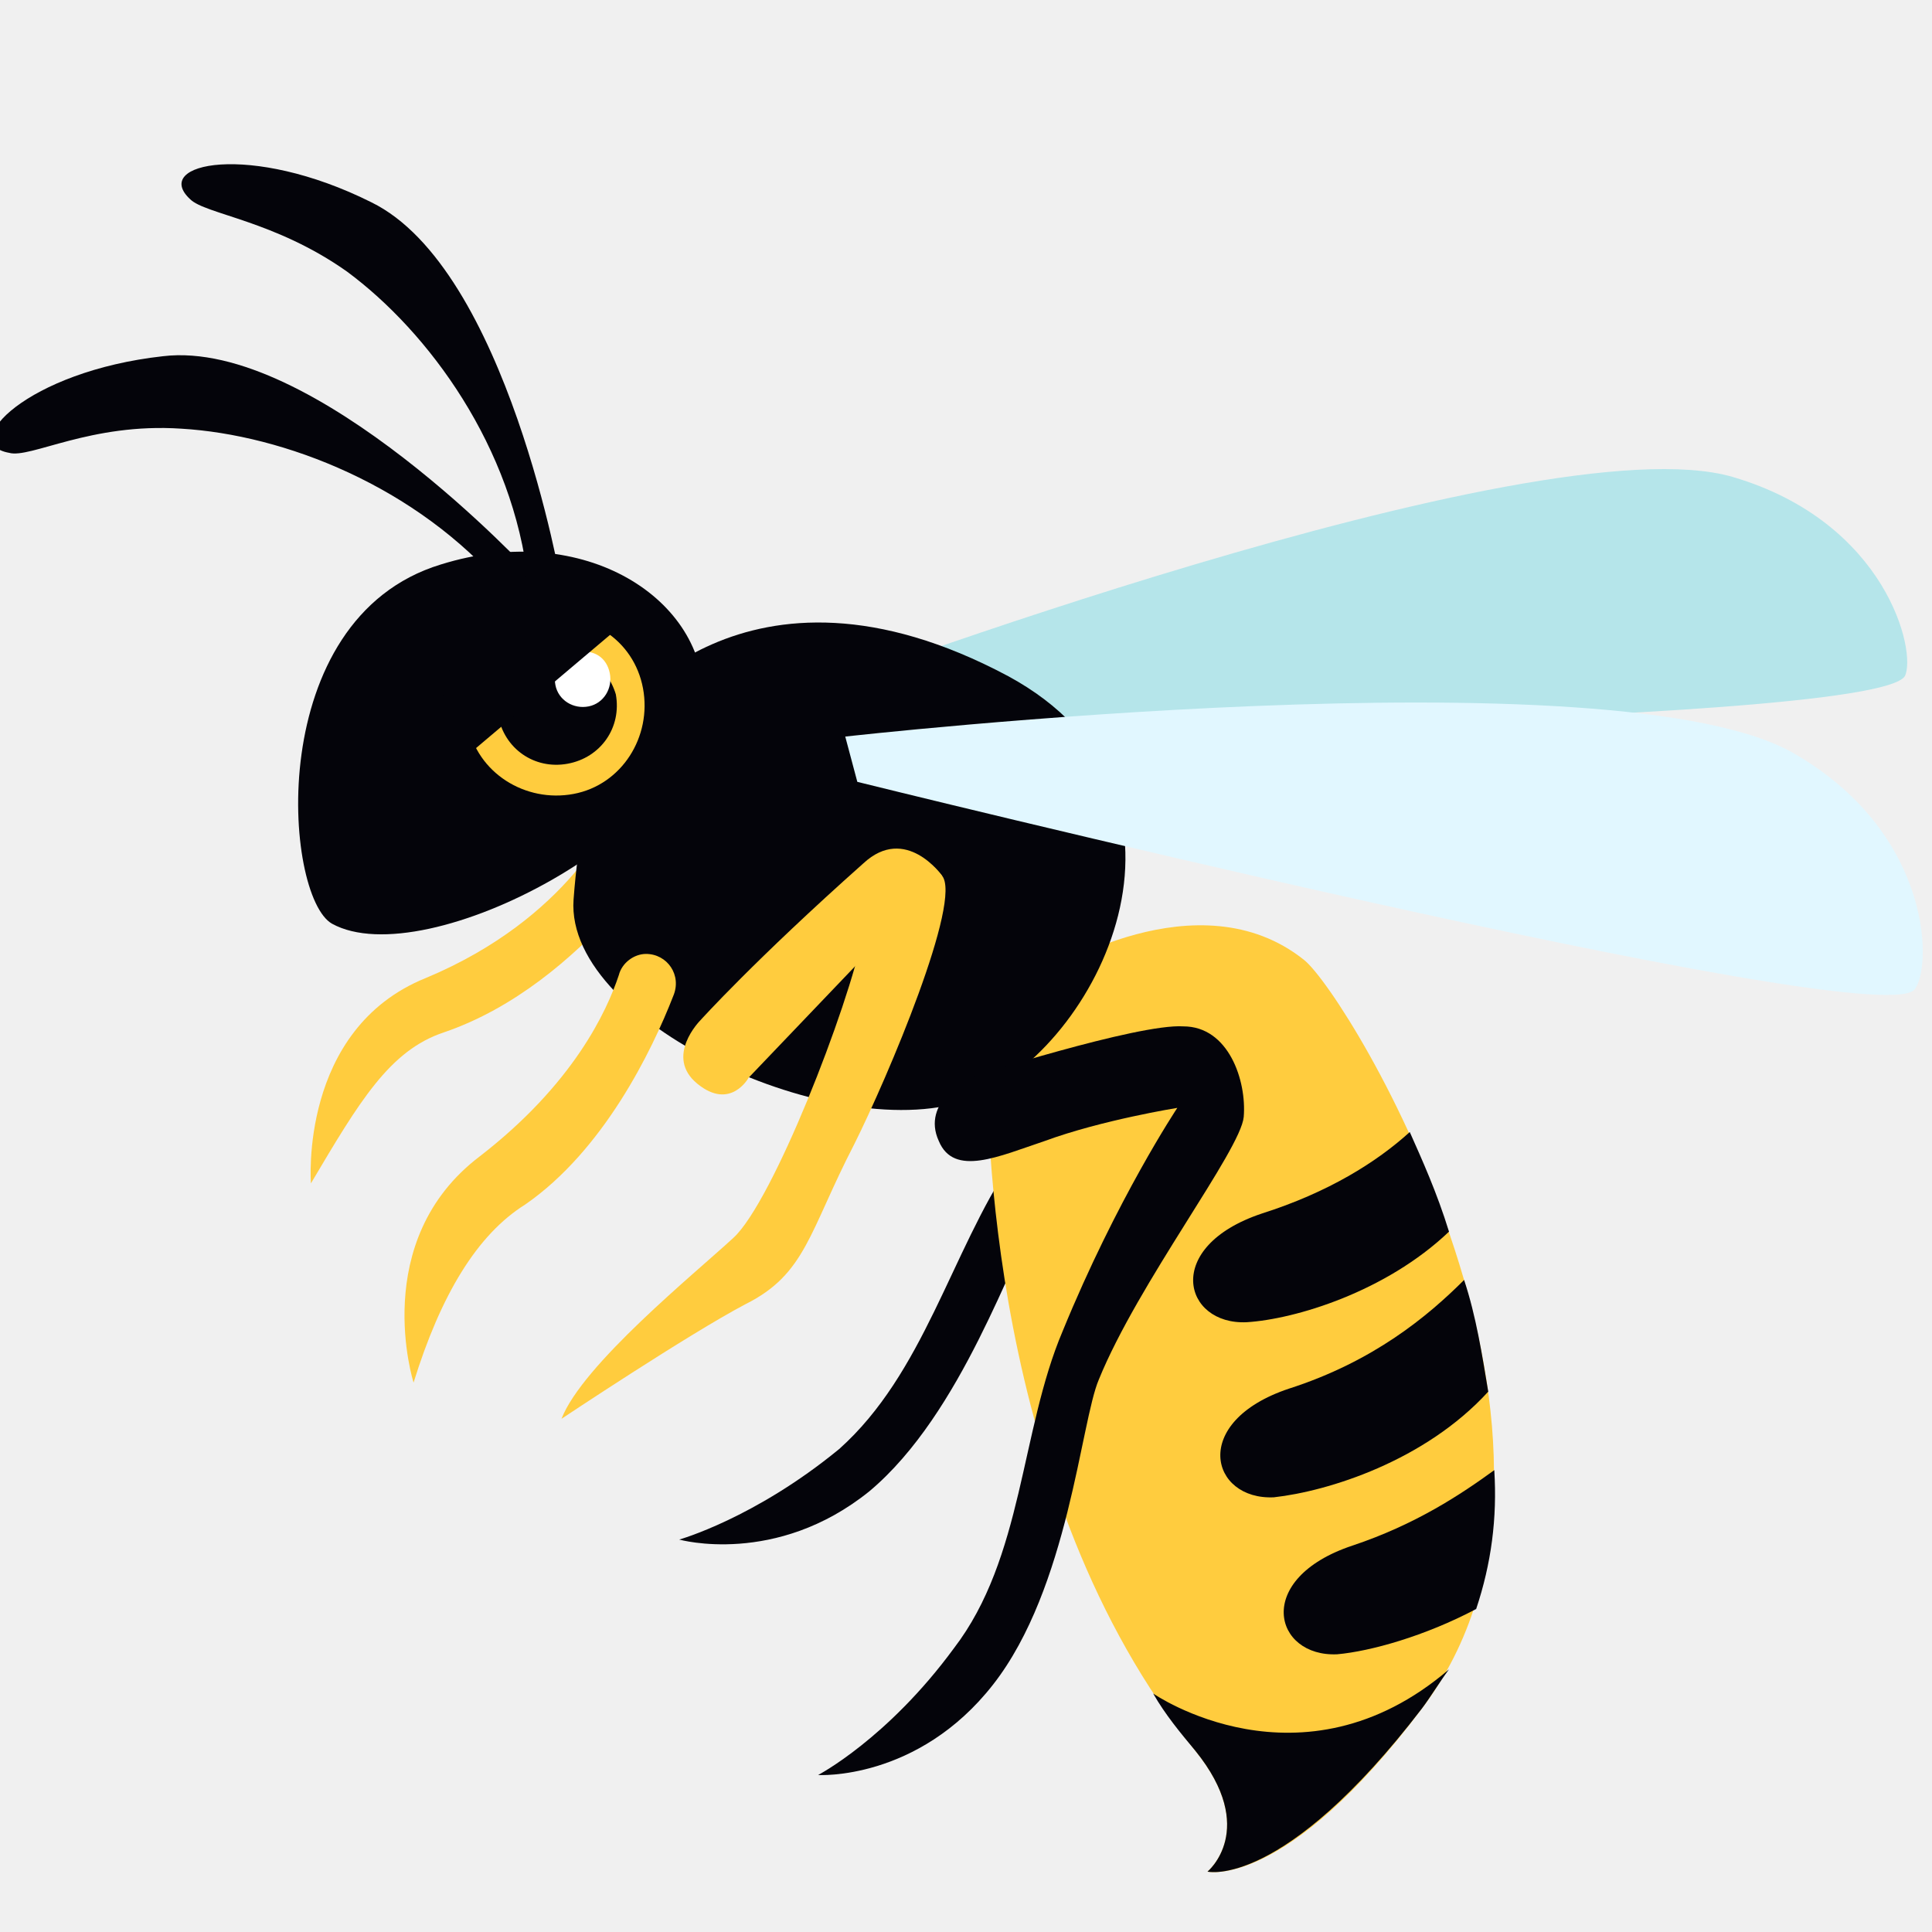
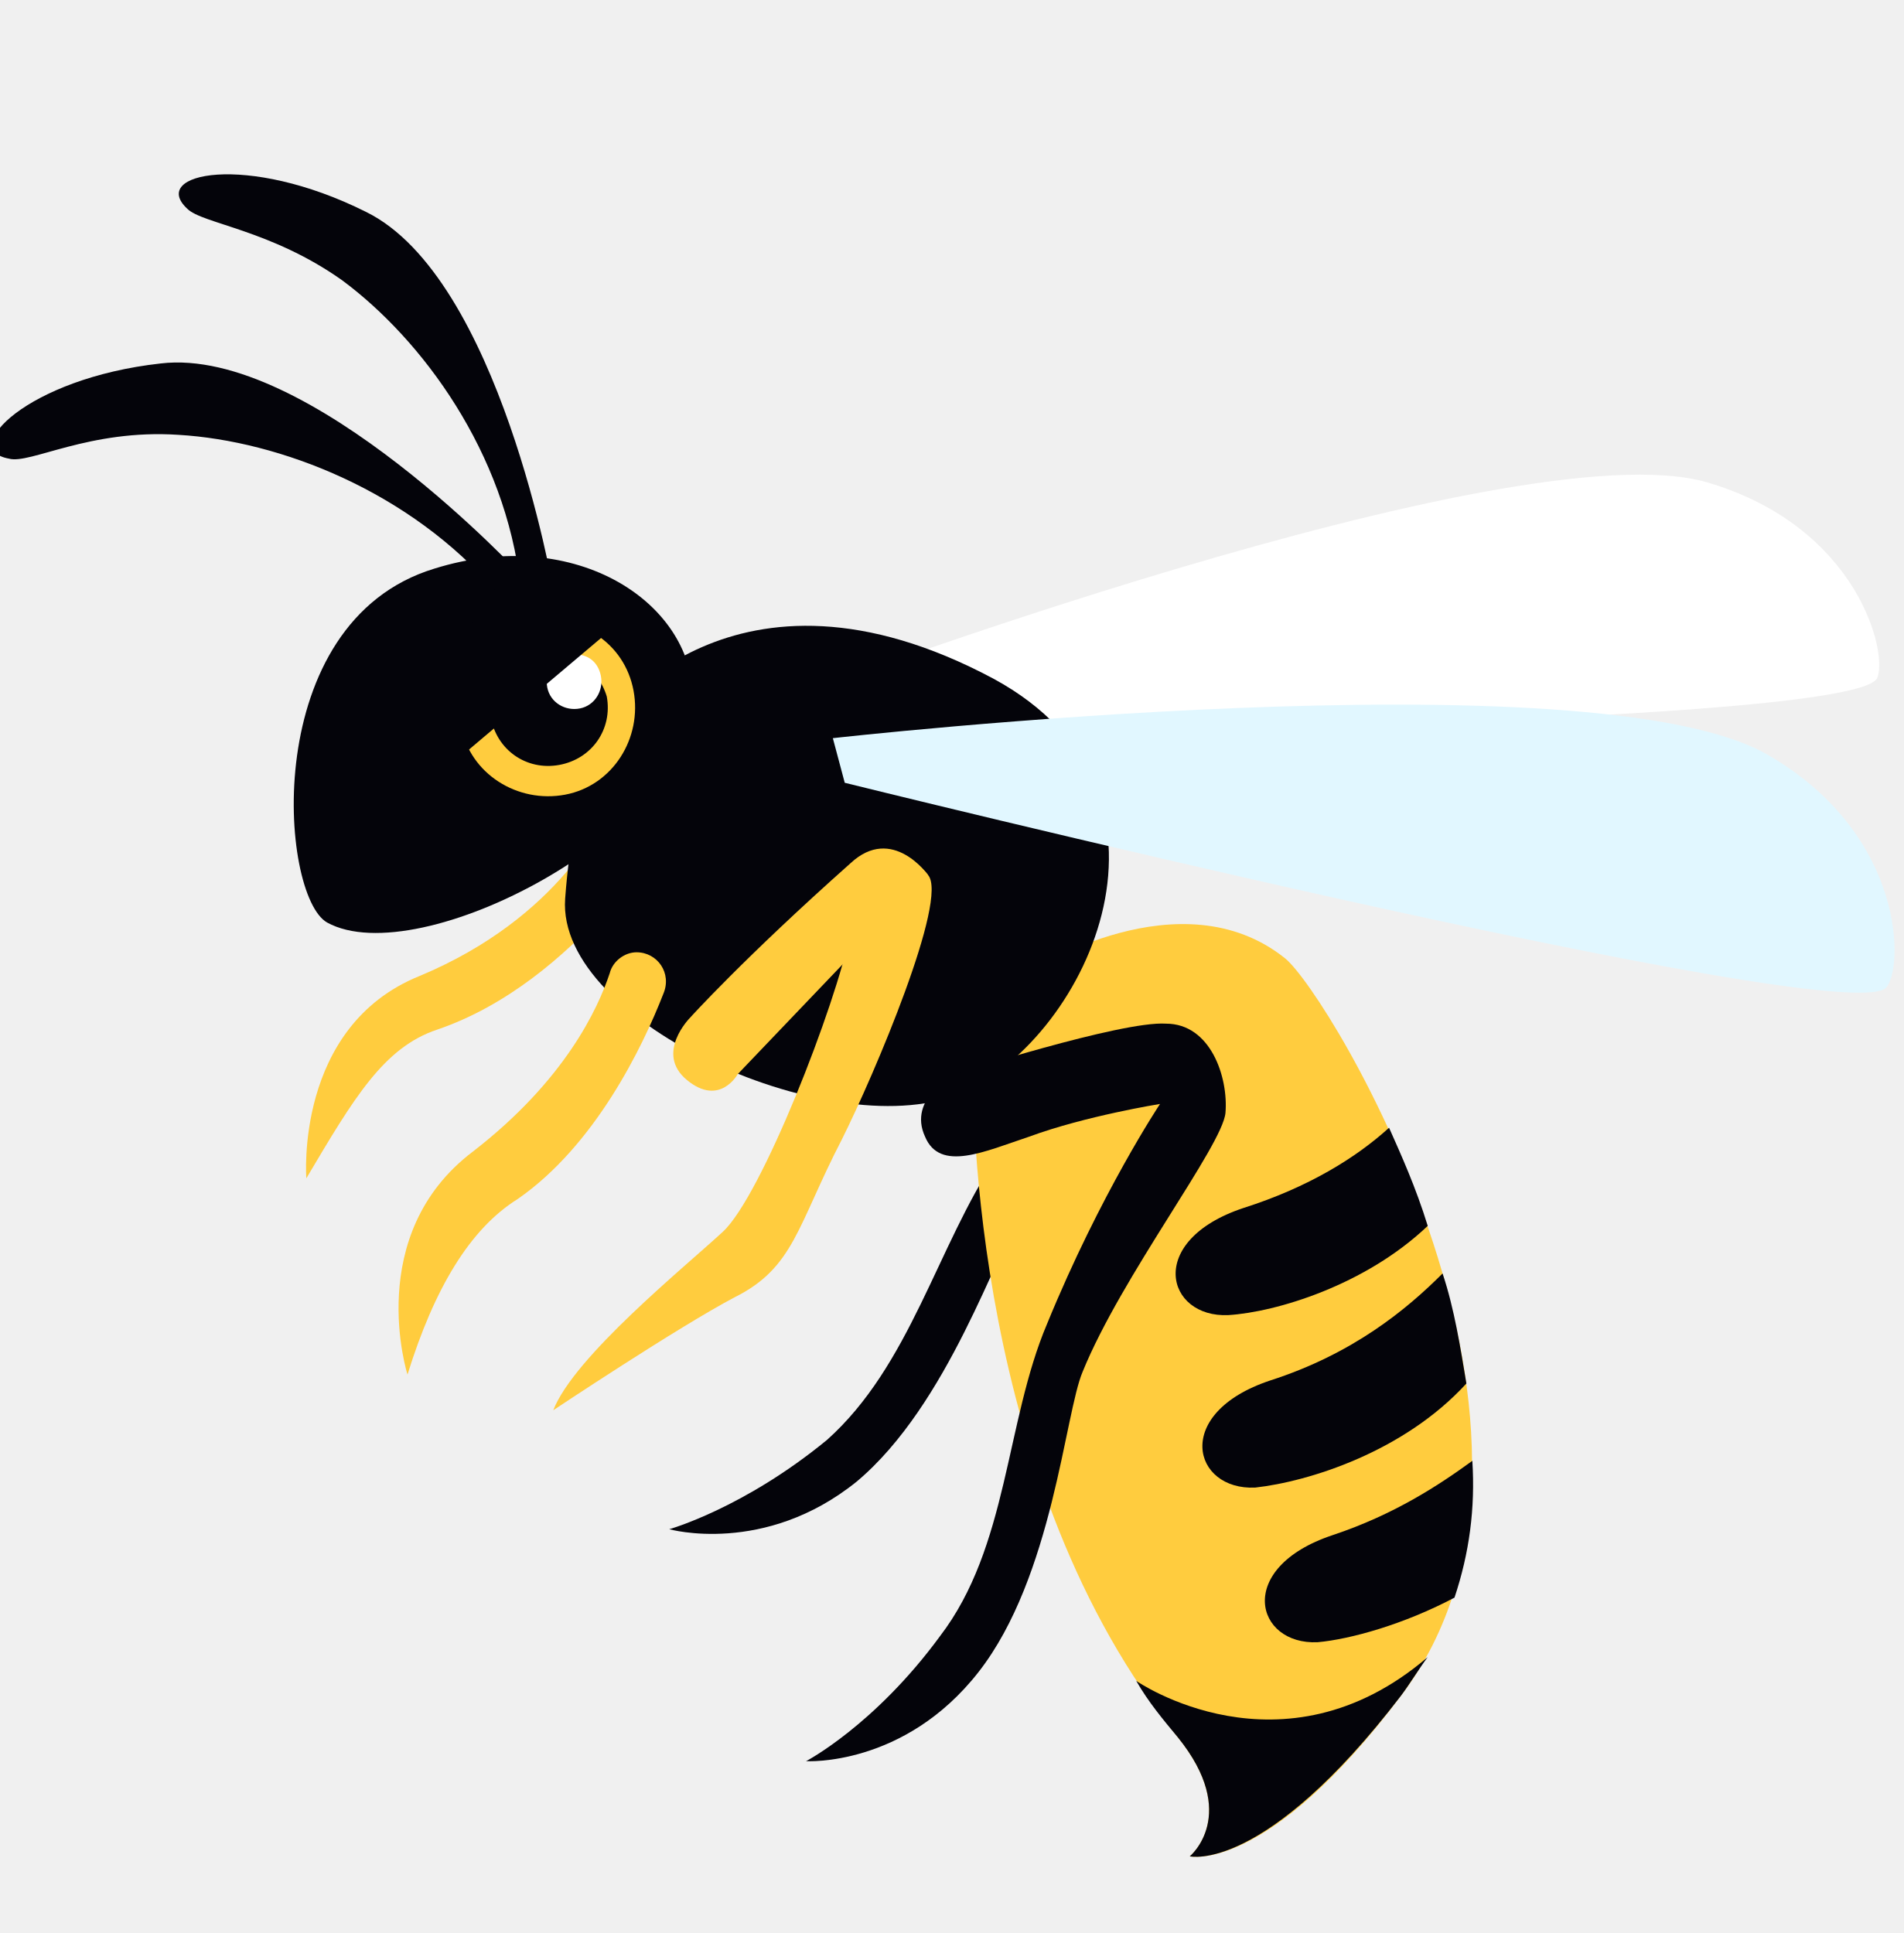
- <svg xmlns="http://www.w3.org/2000/svg" width="64" height="64" viewBox="0 0 64 64" fill="none">
-   <g clip-path="url(#clip0_181_10586)">
-     <path d="M39 35.2C38 35.2 37.1 35.1 36.1 35.1C35.3 36 34.4 37.2 33.5 38.5C31.5 41.5 30.6 45.5 27.8 48C25 50.3 22.5 51 22.5 51C22.5 51 25.7 51.9 28.8 49.4C31.9 46.8 33.5 41.6 34.4 40.3C35.6 38.6 37.5 36.7 39 35.2Z" fill="#04040A" />
-     <path d="M26.7 23C26.7 23 50.9 13.9 57.4 15.8C62.5 17.3 63.5 21.6 63.1 22.4C62 24.1 27.5 24.3 27.5 24.3L26.7 23Z" fill="#B5E5EA" />
-     <path d="M34.7 32.2C34.7 32.2 39.7 29 43.2 31.8C44.7 33 53.7 47.9 47.1 56.6C42.6 62.6 40 62 40 62C40 62 41.7 60.6 39.6 58C32.7 49.5 32.7 36.7 32.7 35.3C32.7 33.9 34.7 32.2 34.7 32.2Z" fill="#FFCC3E" />
-     <path d="M10.3 39.2C10.3 39.2 9.9 34.1 14.1 32.4C18.9 30.4 20.3 27 20.3 27L22.4 27.5C22.4 27.5 19.4 32.6 14.7 34.2C12.9 34.8 11.9 36.5 10.3 39.2Z" fill="#FFCC3E" />
-     <path d="M20.4 23.8C20.4 23.8 24.6 17.7 33.4 22.4C40.4 26.2 36.6 34.4 32.4 36.3C28.2 38.2 18.7 34 19 29.8C19.3 25.7 20.4 23.8 20.4 23.8Z" fill="#04040A" />
-     <path d="M11 30.6C9.4 29.7 8.7 20.5 14.6 18.7C19.4 17.2 23.4 19.9 23.3 23.2C23.2 27.5 14.1 32.3 11 30.6Z" fill="#04040A" />
-     <path d="M21.3 22.8C21.6 24.4 20.6 26 19 26.3C17.4 26.6 15.8 25.6 15.5 24C15.2 22.4 16.2 20.8 17.8 20.5C19.5 20.2 21 21.2 21.3 22.8Z" fill="#FFCC3E" />
-     <path d="M20.4 23C20.6 24.1 19.9 25.1 18.8 25.3C17.7 25.5 16.7 24.8 16.5 23.7C16.3 22.6 17 21.6 18.1 21.4C19.1 21.3 20.1 22 20.4 23Z" fill="#04040A" />
-     <path d="M20.2 22.3C20.3 22.8 20 23.3 19.5 23.4C19 23.5 18.5 23.2 18.4 22.7C18.3 22.2 18.6 21.7 19.1 21.6C19.7 21.5 20.1 21.8 20.2 22.3Z" fill="white" />
-     <path d="M18.6 19.4C18.6 19.4 16.8 8.9 12.3 6.7C8.3 4.7 5 5.4 6.3 6.6C6.8 7.1 9.1 7.3 11.5 9C14.2 11 17 14.8 17.5 19.3L18.6 19.4Z" fill="#04040A" />
-     <path d="M17.6 19C17.6 19 10.4 11.2 5.4 11.8C0.9 12.3 -1.4 14.7 0.3 15C1 15.2 3 14 6 14.2C9.4 14.4 13.8 16.1 16.7 19.5L17.6 19Z" fill="#04040A" />
-     <path d="M14.8 25.6L20.6 20.7C20.6 20.7 17.7 18.8 15.8 20.6C14 22.5 14.8 25.6 14.8 25.6Z" fill="#04040A" />
-     <path d="M28 24.4C28 24.4 53.7 21.5 59.5 25C64.1 27.7 64 32.2 63.4 32.8C61.9 34.2 28.4 25.9 28.4 25.9L28 24.4Z" fill="#E1F7FF" />
-     <path d="M38.2 56.1C38.6 56.8 39.1 57.4 39.6 58C41.7 60.6 40 62 40 62C40 62 42.5 62.6 47.1 56.6C47.4 56.2 47.7 55.7 48 55.3C43.1 59.5 38.2 56.1 38.2 56.1Z" fill="#04040A" />
-     <path d="M32.1 35.7C32.1 35.7 30.5 36.5 31.1 37.8C31.6 39 33.1 38.3 34.6 37.8C36.5 37.1 39 36.7 39 36.7C39 36.7 37 39.7 35.2 44.1C33.8 47.4 33.9 51.6 31.6 54.6C29.4 57.6 27.1 58.8 27.1 58.8C27.1 58.8 30.4 59 32.9 55.8C35.4 52.6 35.8 47.1 36.4 45.7C37.7 42.5 41.1 38.1 41.2 37C41.3 35.8 40.7 34 39.2 34C37.7 33.9 32.1 35.7 32.1 35.7Z" fill="#04040A" />
-     <path d="M31.2 29C30.3 27.9 29.2 28.1 28.6 30.9C28.1 33.4 25.6 39.8 24.3 41C23 42.2 19.3 45.2 18.6 47C18.6 47 22.8 44.2 24.7 43.2C26.7 42.2 26.8 40.8 28.3 37.9C29.4 35.7 31.9 29.8 31.2 29Z" fill="#FFCC3E" />
-     <path d="M31.2 29C31.2 29 30 27.3 28.6 28.6C25 31.8 23.2 33.8 23.2 33.8C23.2 33.8 22 35 23.1 35.9C24.2 36.8 24.8 35.7 24.8 35.7L31.2 29Z" fill="#FFCC3E" />
-     <path d="M46.7 37.5C45.6 38.5 44 39.5 41.8 40.2C38.5 41.3 39.2 43.9 41.3 43.8C42.9 43.7 45.9 42.8 48 40.8C47.6 39.5 47.1 38.4 46.7 37.5Z" fill="#04040A" />
-     <path d="M49.3 46.1C49.1 44.9 48.9 43.6 48.5 42.4C47.3 43.6 45.5 45.1 42.7 46C39.4 47.1 40.1 49.7 42.2 49.6C44 49.4 47.2 48.4 49.3 46.1Z" fill="#04040A" />
-     <path d="M44.8 51.2C41.5 52.3 42.2 54.9 44.3 54.8C45.4 54.7 47.2 54.2 48.9 53.3C49.4 51.8 49.6 50.3 49.5 48.7C48.4 49.5 46.9 50.5 44.8 51.2Z" fill="#04040A" />
-     <path d="M13.7 45.8C13.7 45.8 12.2 41.1 15.9 38.3C19 35.9 20.1 33.5 20.5 32.3C20.6 31.9 21 31.6 21.4 31.6C22.1 31.6 22.6 32.3 22.3 33C21.6 34.8 20 38.1 17.4 39.9C15.8 40.9 14.6 42.9 13.7 45.8Z" fill="#FFCC3E" />
+ <svg xmlns="http://www.w3.org/2000/svg" width="64" height="65" viewBox="0 0 64 65" fill="none">
+   <g>
+     <path d="M39 35.622C38 35.622 37.1 35.522 36.1 35.522C35.3 36.422 34.4 37.622 33.5 38.922C31.5 41.922 30.6 45.922 27.8 48.422C25 50.722 22.5 51.422 22.5 51.422C22.5 51.422 25.7 52.322 28.8 49.822C31.9 47.222 33.5 42.022 34.4 40.722C35.6 39.022 37.5 37.122 39 35.622Z" fill="#04040A" />
+     <path d="M26.7 23.422C26.7 23.422 50.9 14.322 57.4 16.222C62.5 17.722 63.5 22.022 63.1 22.822C62 24.522 27.5 24.722 27.5 24.722L26.7 23.422Z" fill="white" />
+     <path d="M34.7 32.622C34.7 32.622 39.7 29.422 43.2 32.222C44.7 33.422 53.7 48.322 47.1 57.022C42.6 63.022 40 62.422 40 62.422C40 62.422 41.7 61.022 39.6 58.422C32.7 49.922 32.7 37.122 32.7 35.722C32.7 34.322 34.7 32.622 34.7 32.622Z" fill="#FFCC3E" />
+     <path d="M10.299 39.622C10.299 39.622 9.899 34.522 14.099 32.822C18.899 30.822 20.299 27.422 20.299 27.422L22.399 27.922C22.399 27.922 19.399 33.022 14.699 34.622C12.899 35.222 11.899 36.922 10.299 39.622Z" fill="#FFCC3E" />
+     <path d="M20.4 24.222C20.4 24.222 24.6 18.122 33.4 22.822C40.4 26.622 36.6 34.822 32.4 36.722C28.2 38.622 18.7 34.422 19 30.222C19.3 26.122 20.4 24.222 20.4 24.222Z" fill="#04040A" />
+     <path d="M10.999 31.022C9.399 30.122 8.699 20.922 14.599 19.122C19.399 17.622 23.399 20.322 23.299 23.622C23.199 27.922 14.099 32.722 10.999 31.022Z" fill="#04040A" />
+     <path d="M21.299 23.222C21.599 24.822 20.599 26.422 18.999 26.722C17.399 27.022 15.799 26.022 15.499 24.422C15.199 22.822 16.199 21.222 17.799 20.922C19.499 20.622 20.999 21.622 21.299 23.222Z" fill="#FFCC3E" />
+     <path d="M20.4 23.422C20.6 24.522 19.9 25.522 18.8 25.722C17.7 25.922 16.7 25.222 16.5 24.122C16.3 23.022 17 22.022 18.1 21.822C19.1 21.722 20.1 22.422 20.4 23.422Z" fill="#04040A" />
+     <path d="M20.2 22.722C20.3 23.222 20 23.722 19.5 23.822C19 23.922 18.5 23.622 18.4 23.122C18.3 22.622 18.6 22.122 19.1 22.022C19.7 21.922 20.1 22.222 20.2 22.722Z" fill="white" />
+     <path d="M18.599 19.822C18.599 19.822 16.799 9.322 12.299 7.122C8.299 5.122 4.999 5.822 6.299 7.022C6.799 7.522 9.099 7.722 11.499 9.422C14.199 11.422 16.999 15.222 17.499 19.722L18.599 19.822Z" fill="#04040A" />
+     <path d="M17.6 19.422C17.6 19.422 10.4 11.622 5.4 12.222C0.9 12.722 -1.4 15.122 0.3 15.422C1 15.622 3 14.422 6 14.622C9.4 14.822 13.8 16.522 16.7 19.922L17.6 19.422Z" fill="#04040A" />
+     <path d="M14.8 26.022L20.6 21.122C20.6 21.122 17.7 19.222 15.8 21.022C14 22.922 14.8 26.022 14.8 26.022Z" fill="#04040A" />
+     <path d="M28 24.822C28 24.822 53.7 21.922 59.5 25.422C64.1 28.122 64 32.622 63.4 33.222C61.9 34.622 28.4 26.322 28.4 26.322L28 24.822Z" fill="#E1F7FF" />
+     <path d="M38.2 56.522C38.6 57.222 39.1 57.822 39.6 58.422C41.7 61.022 40 62.422 40 62.422C40 62.422 42.5 63.022 47.1 57.022C47.4 56.622 47.7 56.122 48 55.722C43.1 59.922 38.2 56.522 38.2 56.522Z" fill="#04040A" />
+     <path d="M32.1 36.122C32.1 36.122 30.5 36.922 31.1 38.222C31.6 39.422 33.1 38.722 34.6 38.222C36.5 37.522 39 37.122 39 37.122C39 37.122 37 40.122 35.2 44.522C33.8 47.822 33.9 52.022 31.6 55.022C29.4 58.022 27.1 59.222 27.1 59.222C27.1 59.222 30.4 59.422 32.9 56.222C35.4 53.022 35.8 47.522 36.4 46.122C37.7 42.922 41.1 38.522 41.2 37.422C41.3 36.222 40.7 34.422 39.2 34.422C37.7 34.322 32.1 36.122 32.1 36.122Z" fill="#04040A" />
+     <path d="M31.2 29.422C30.3 28.322 29.2 28.522 28.6 31.322C28.1 33.822 25.6 40.222 24.3 41.422C23 42.622 19.3 45.622 18.6 47.422C18.6 47.422 22.8 44.622 24.7 43.622C26.7 42.622 26.8 41.222 28.3 38.322C29.4 36.122 31.9 30.222 31.2 29.422Z" fill="#FFCC3E" />
+     <path d="M31.2 29.422C31.2 29.422 30 27.722 28.6 29.022C25 32.222 23.2 34.222 23.2 34.222C23.2 34.222 22 35.422 23.1 36.322C24.2 37.222 24.8 36.122 24.8 36.122L31.2 29.422Z" fill="#FFCC3E" />
+     <path d="M46.7 37.922C45.6 38.922 44 39.922 41.8 40.622C38.5 41.722 39.2 44.322 41.3 44.222C42.9 44.122 45.9 43.222 48 41.222C47.6 39.922 47.1 38.822 46.7 37.922Z" fill="#04040A" />
+     <path d="M49.3 46.522C49.099 45.322 48.9 44.022 48.499 42.822C47.3 44.022 45.499 45.522 42.7 46.422C39.4 47.522 40.099 50.122 42.2 50.022C43.999 49.822 47.2 48.822 49.3 46.522Z" fill="#04040A" />
+     <path d="M44.8 51.622C41.5 52.722 42.2 55.322 44.3 55.222C45.4 55.122 47.2 54.622 48.9 53.722C49.4 52.222 49.6 50.722 49.5 49.122C48.4 49.922 46.9 50.922 44.8 51.622Z" fill="#04040A" />
+     <path d="M13.7 46.222C13.7 46.222 12.2 41.522 15.9 38.722C19 36.322 20.1 33.922 20.5 32.722C20.6 32.322 21 32.022 21.4 32.022C22.1 32.022 22.6 32.722 22.3 33.422C21.6 35.222 20 38.522 17.4 40.322C15.8 41.322 14.6 43.322 13.7 46.222Z" fill="#FFCC3E" />
  </g>
-   <defs>
-     <clipPath id="clip0_181_10586">
-       <rect width="64" height="64" fill="white" />
-     </clipPath>
-   </defs>
</svg>
